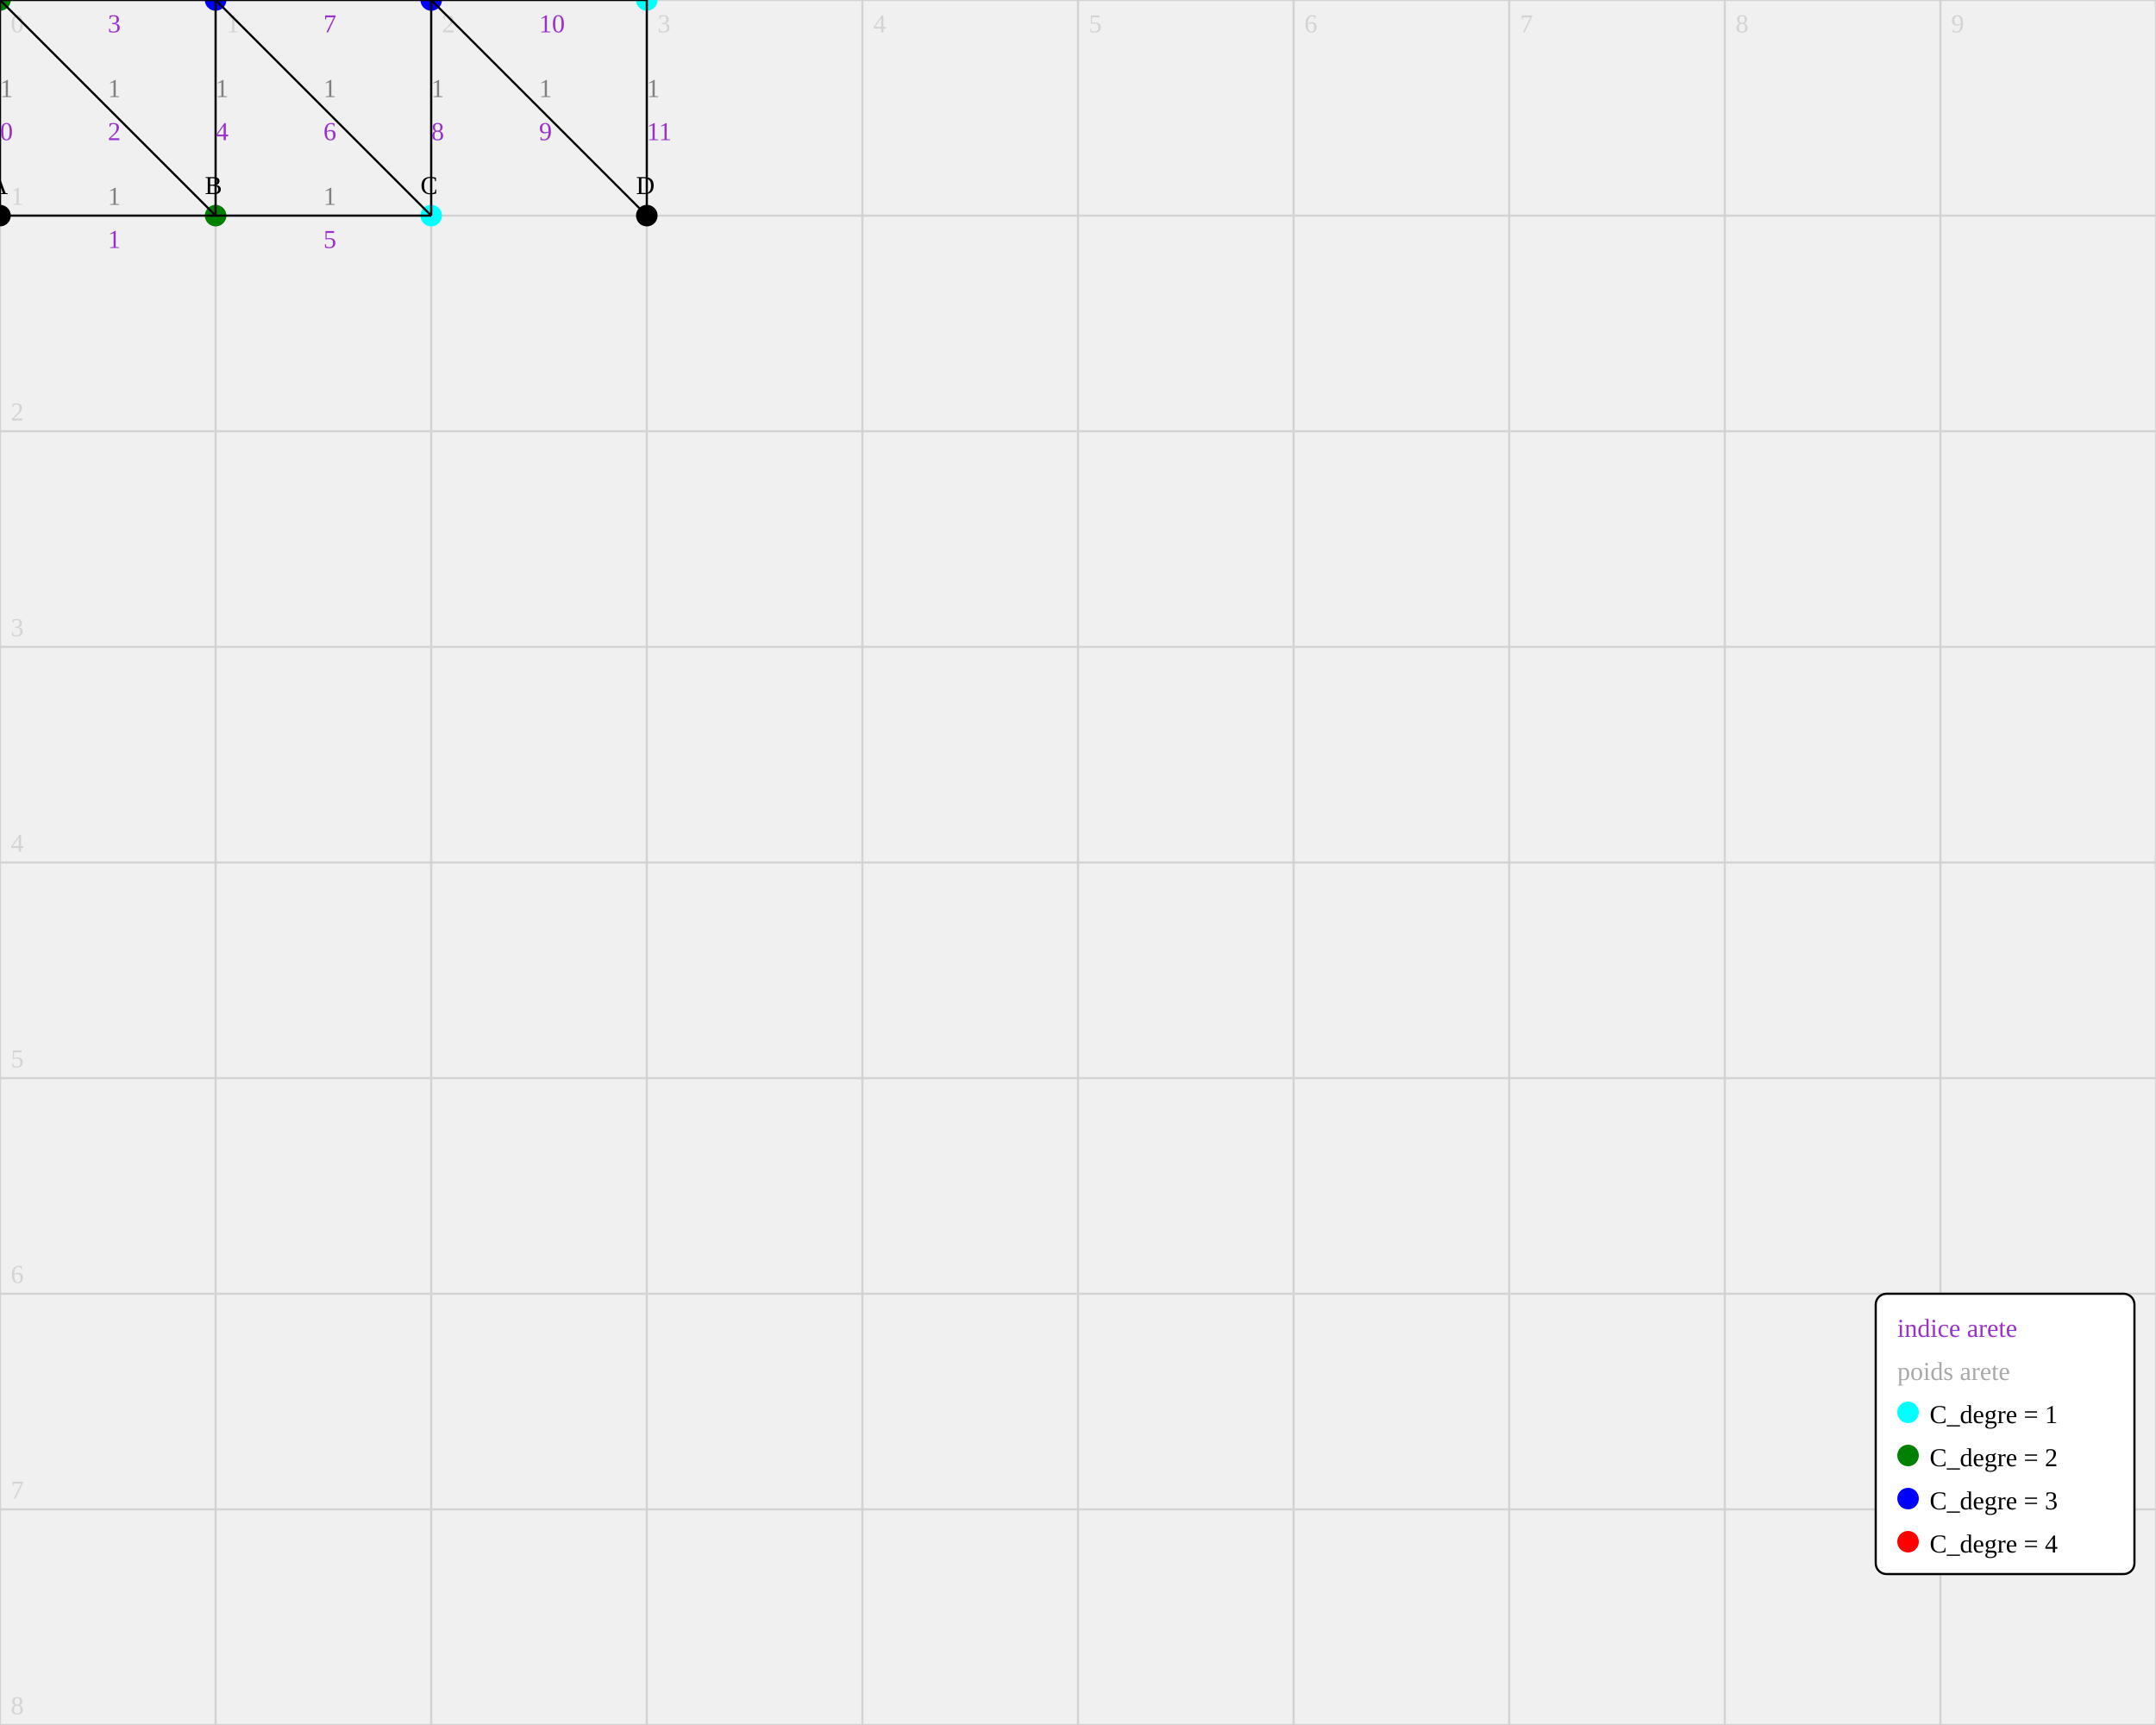
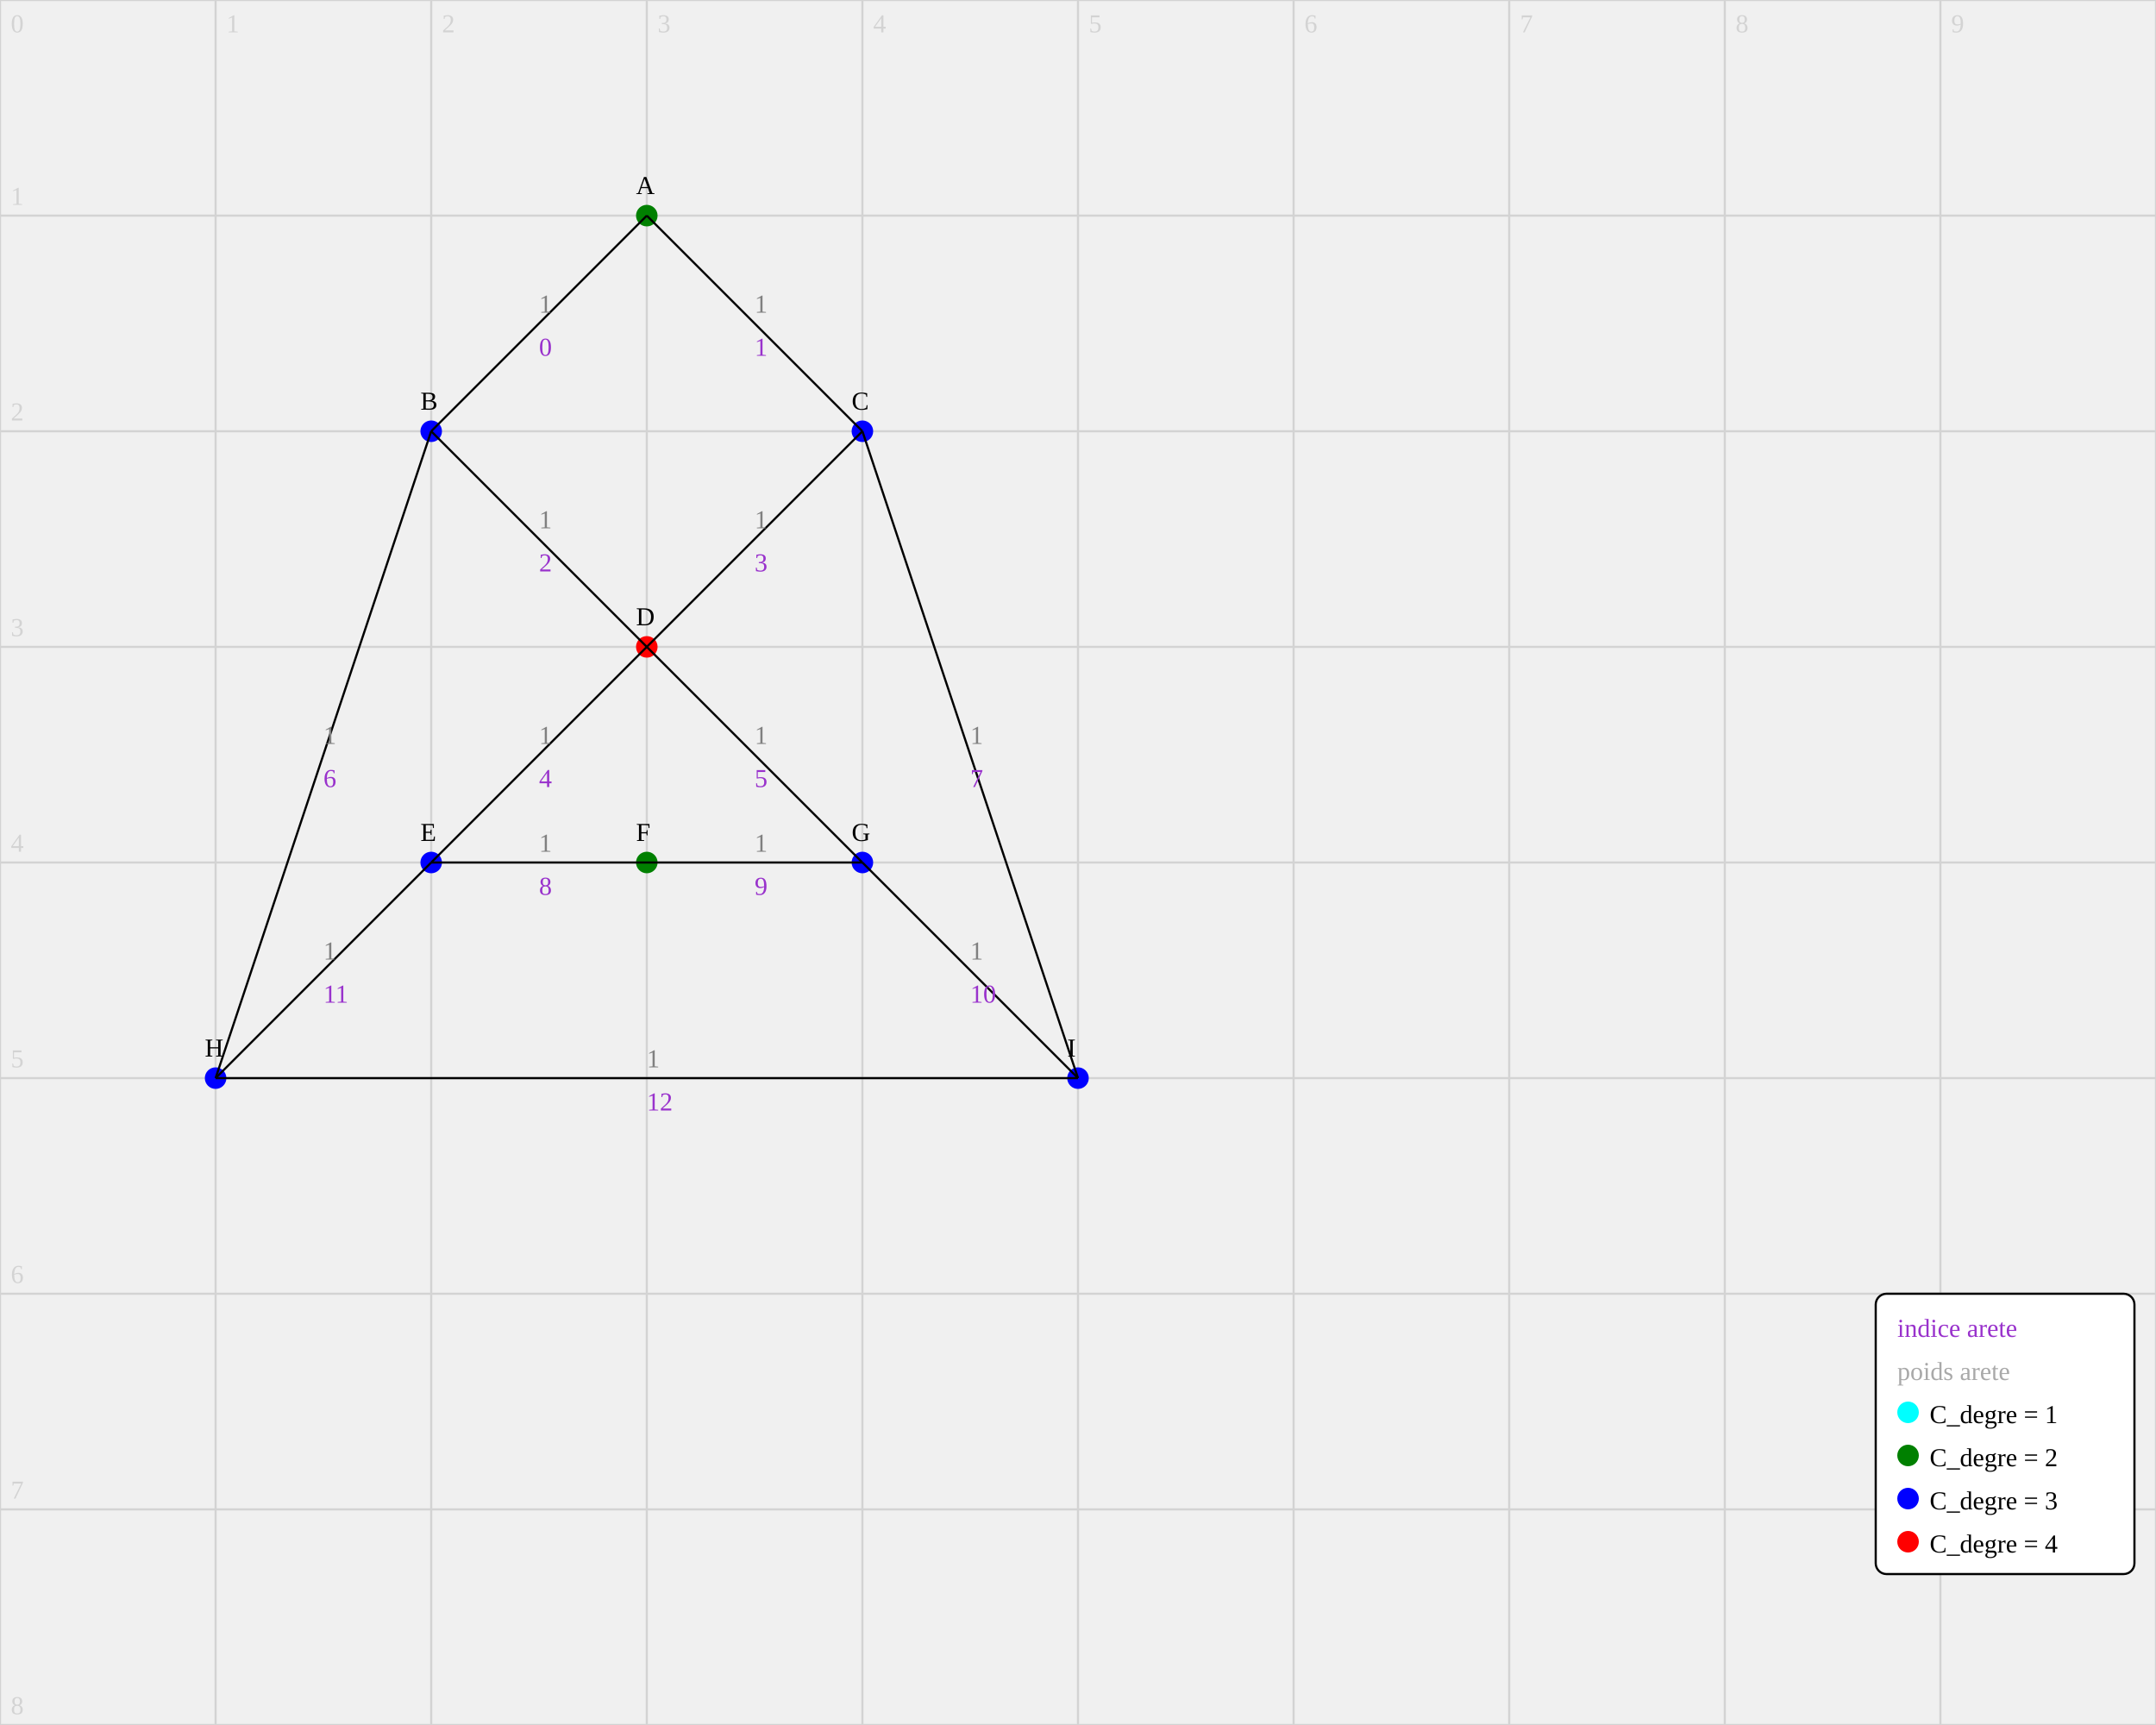
<svg xmlns="http://www.w3.org/2000/svg" version="1.1" width="1000" height="800">
  <line x1="0" y1="0" x2="1000" y2="0" stroke="lightgrey" />
  <text x="5" y="-5" fill="lightgrey">0</text>
  <line x1="0" y1="100" x2="1000" y2="100" stroke="lightgrey" />
  <text x="5" y="95" fill="lightgrey">1</text>
  <line x1="0" y1="200" x2="1000" y2="200" stroke="lightgrey" />
  <text x="5" y="195" fill="lightgrey">2</text>
  <line x1="0" y1="300" x2="1000" y2="300" stroke="lightgrey" />
  <text x="5" y="295" fill="lightgrey">3</text>
  <line x1="0" y1="400" x2="1000" y2="400" stroke="lightgrey" />
  <text x="5" y="395" fill="lightgrey">4</text>
  <line x1="0" y1="500" x2="1000" y2="500" stroke="lightgrey" />
  <text x="5" y="495" fill="lightgrey">5</text>
  <line x1="0" y1="600" x2="1000" y2="600" stroke="lightgrey" />
  <text x="5" y="595" fill="lightgrey">6</text>
  <line x1="0" y1="700" x2="1000" y2="700" stroke="lightgrey" />
  <text x="5" y="695" fill="lightgrey">7</text>
  <line x1="0" y1="800" x2="1000" y2="800" stroke="lightgrey" />
  <text x="5" y="795" fill="lightgrey">8</text>
  <line x1="0" y1="0" x2="0" y2="800" stroke="lightgrey" />
  <text x="5" y="15" fill="lightgrey">0</text>
  <line x1="100" y1="0" x2="100" y2="800" stroke="lightgrey" />
  <text x="105" y="15" fill="lightgrey">1</text>
  <line x1="200" y1="0" x2="200" y2="800" stroke="lightgrey" />
  <text x="205" y="15" fill="lightgrey">2</text>
  <line x1="300" y1="0" x2="300" y2="800" stroke="lightgrey" />
  <text x="305" y="15" fill="lightgrey">3</text>
  <line x1="400" y1="0" x2="400" y2="800" stroke="lightgrey" />
  <text x="405" y="15" fill="lightgrey">4</text>
  <line x1="500" y1="0" x2="500" y2="800" stroke="lightgrey" />
  <text x="505" y="15" fill="lightgrey">5</text>
  <line x1="600" y1="0" x2="600" y2="800" stroke="lightgrey" />
  <text x="605" y="15" fill="lightgrey">6</text>
  <line x1="700" y1="0" x2="700" y2="800" stroke="lightgrey" />
  <text x="705" y="15" fill="lightgrey">7</text>
  <line x1="800" y1="0" x2="800" y2="800" stroke="lightgrey" />
  <text x="805" y="15" fill="lightgrey">8</text>
  <line x1="900" y1="0" x2="900" y2="800" stroke="lightgrey" />
  <text x="905" y="15" fill="lightgrey">9</text>
  <line x1="1000" y1="0" x2="1000" y2="800" stroke="lightgrey" />
  <text x="1005" y="15" fill="lightgrey">10</text>
-   <circle cx="0" cy="100" r="5" fill="black" />
-   <text x="-5" y="90" fill="black">A</text>
-   <circle cx="100" cy="100" r="5" fill="green" />
-   <text x="95" y="90" fill="black">B</text>
-   <circle cx="200" cy="100" r="5" fill="cyan" />
-   <text x="195" y="90" fill="black">C</text>
-   <circle cx="300" cy="100" r="5" fill="black" />
-   <text x="295" y="90" fill="black">D</text>
-   <circle cx="0" cy="0" r="5" fill="green" />
-   <text x="-5" y="-10" fill="black">E</text>
-   <circle cx="100" cy="0" r="5" fill="blue" />
-   <text x="95" y="-10" fill="black">F</text>
-   <circle cx="200" cy="0" r="5" fill="blue" />
-   <text x="195" y="-10" fill="black">G</text>
-   <circle cx="300" cy="0" r="5" fill="cyan" />
-   <text x="295" y="-10" fill="black">H</text>
-   <line x1="0" y1="0" x2="0" y2="100" stroke="black" />
-   <text x="0" y="65" fill="darkorchid">0</text>
-   <text x="0" y="45" fill="grey">1</text>
-   <line x1="100" y1="100" x2="0" y2="100" stroke="black" />
-   <text x="50" y="115" fill="darkorchid">1</text>
-   <text x="50" y="95" fill="grey">1</text>
-   <line x1="0" y1="0" x2="100" y2="100" stroke="black" />
-   <text x="50" y="65" fill="darkorchid">2</text>
-   <text x="50" y="45" fill="grey">1</text>
-   <line x1="100" y1="0" x2="0" y2="0" stroke="black" />
-   <text x="50" y="15" fill="darkorchid">3</text>
-   <text x="50" y="-5" fill="grey">1</text>
-   <line x1="100" y1="100" x2="100" y2="0" stroke="black" />
-   <text x="100" y="65" fill="darkorchid">4</text>
-   <text x="100" y="45" fill="grey">1</text>
-   <line x1="200" y1="100" x2="100" y2="100" stroke="black" />
-   <text x="150" y="115" fill="darkorchid">5</text>
-   <text x="150" y="95" fill="grey">1</text>
-   <line x1="100" y1="0" x2="200" y2="100" stroke="black" />
-   <text x="150" y="65" fill="darkorchid">6</text>
-   <text x="150" y="45" fill="grey">1</text>
-   <line x1="100" y1="0" x2="200" y2="0" stroke="black" />
-   <text x="150" y="15" fill="darkorchid">7</text>
-   <text x="150" y="-5" fill="grey">1</text>
-   <line x1="200" y1="0" x2="200" y2="100" stroke="black" />
-   <text x="200" y="65" fill="darkorchid">8</text>
-   <text x="200" y="45" fill="grey">1</text>
-   <line x1="200" y1="0" x2="300" y2="100" stroke="black" />
-   <text x="250" y="65" fill="darkorchid">9</text>
-   <text x="250" y="45" fill="grey">1</text>
-   <line x1="200" y1="0" x2="300" y2="0" stroke="black" />
-   <text x="250" y="15" fill="darkorchid">10</text>
-   <text x="250" y="-5" fill="grey">1</text>
-   <line x1="300" y1="0" x2="300" y2="100" stroke="black" />
-   <text x="300" y="65" fill="darkorchid">11</text>
-   <text x="300" y="45" fill="grey">1</text>
+   <circle cx="300" cy="100" r="5" fill="green" />
+   <text x="295" y="90" fill="black">A</text>
+   <circle cx="200" cy="200" r="5" fill="blue" />
+   <text x="195" y="190" fill="black">B</text>
+   <circle cx="400" cy="200" r="5" fill="blue" />
+   <text x="395" y="190" fill="black">C</text>
+   <circle cx="300" cy="300" r="5" fill="red" />
+   <text x="295" y="290" fill="black">D</text>
+   <circle cx="200" cy="400" r="5" fill="blue" />
+   <text x="195" y="390" fill="black">E</text>
+   <circle cx="300" cy="400" r="5" fill="green" />
+   <text x="295" y="390" fill="black">F</text>
+   <circle cx="400" cy="400" r="5" fill="blue" />
+   <text x="395" y="390" fill="black">G</text>
+   <circle cx="100" cy="500" r="5" fill="blue" />
+   <text x="95" y="490" fill="black">H</text>
+   <circle cx="500" cy="500" r="5" fill="blue" />
+   <text x="495" y="490" fill="black">I</text>
+   <line x1="300" y1="100" x2="200" y2="200" stroke="black" />
+   <text x="250" y="165" fill="darkorchid">0</text>
+   <text x="250" y="145" fill="grey">1</text>
+   <line x1="300" y1="100" x2="400" y2="200" stroke="black" />
+   <text x="350" y="165" fill="darkorchid">1</text>
+   <text x="350" y="145" fill="grey">1</text>
+   <line x1="200" y1="200" x2="300" y2="300" stroke="black" />
+   <text x="250" y="265" fill="darkorchid">2</text>
+   <text x="250" y="245" fill="grey">1</text>
+   <line x1="400" y1="200" x2="300" y2="300" stroke="black" />
+   <text x="350" y="265" fill="darkorchid">3</text>
+   <text x="350" y="245" fill="grey">1</text>
+   <line x1="300" y1="300" x2="200" y2="400" stroke="black" />
+   <text x="250" y="365" fill="darkorchid">4</text>
+   <text x="250" y="345" fill="grey">1</text>
+   <line x1="300" y1="300" x2="400" y2="400" stroke="black" />
+   <text x="350" y="365" fill="darkorchid">5</text>
+   <text x="350" y="345" fill="grey">1</text>
+   <line x1="200" y1="200" x2="100" y2="500" stroke="black" />
+   <text x="150" y="365" fill="darkorchid">6</text>
+   <text x="150" y="345" fill="grey">1</text>
+   <line x1="400" y1="200" x2="500" y2="500" stroke="black" />
+   <text x="450" y="365" fill="darkorchid">7</text>
+   <text x="450" y="345" fill="grey">1</text>
+   <line x1="200" y1="400" x2="300" y2="400" stroke="black" />
+   <text x="250" y="415" fill="darkorchid">8</text>
+   <text x="250" y="395" fill="grey">1</text>
+   <line x1="300" y1="400" x2="400" y2="400" stroke="black" />
+   <text x="350" y="415" fill="darkorchid">9</text>
+   <text x="350" y="395" fill="grey">1</text>
+   <line x1="400" y1="400" x2="500" y2="500" stroke="black" />
+   <text x="450" y="465" fill="darkorchid">10</text>
+   <text x="450" y="445" fill="grey">1</text>
+   <line x1="200" y1="400" x2="100" y2="500" stroke="black" />
+   <text x="150" y="465" fill="darkorchid">11</text>
+   <text x="150" y="445" fill="grey">1</text>
+   <line x1="100" y1="500" x2="500" y2="500" stroke="black" />
+   <text x="300" y="515" fill="darkorchid">12</text>
+   <text x="300" y="495" fill="grey">1</text>
  <rect x="870" y="600" width="120" height="130" rx="5" ry="5" fill="white" stroke="black" stroke-width="1px" />
  <text x="880" y="620" fill="darkorchid">indice arete</text>
  <text x="880" y="640" fill="darkgrey">poids arete</text>
  <circle cx="885" cy="655" r="5" fill="cyan" />
  <text x="895" y="660" fill="black">C_degre = 1</text>
  <circle cx="885" cy="675" r="5" fill="green" />
  <text x="895" y="680" fill="black">C_degre = 2</text>
  <circle cx="885" cy="695" r="5" fill="blue" />
  <text x="895" y="700" fill="black">C_degre = 3</text>
  <circle cx="885" cy="715" r="5" fill="red" />
  <text x="895" y="720" fill="black">C_degre = 4</text>
</svg>
